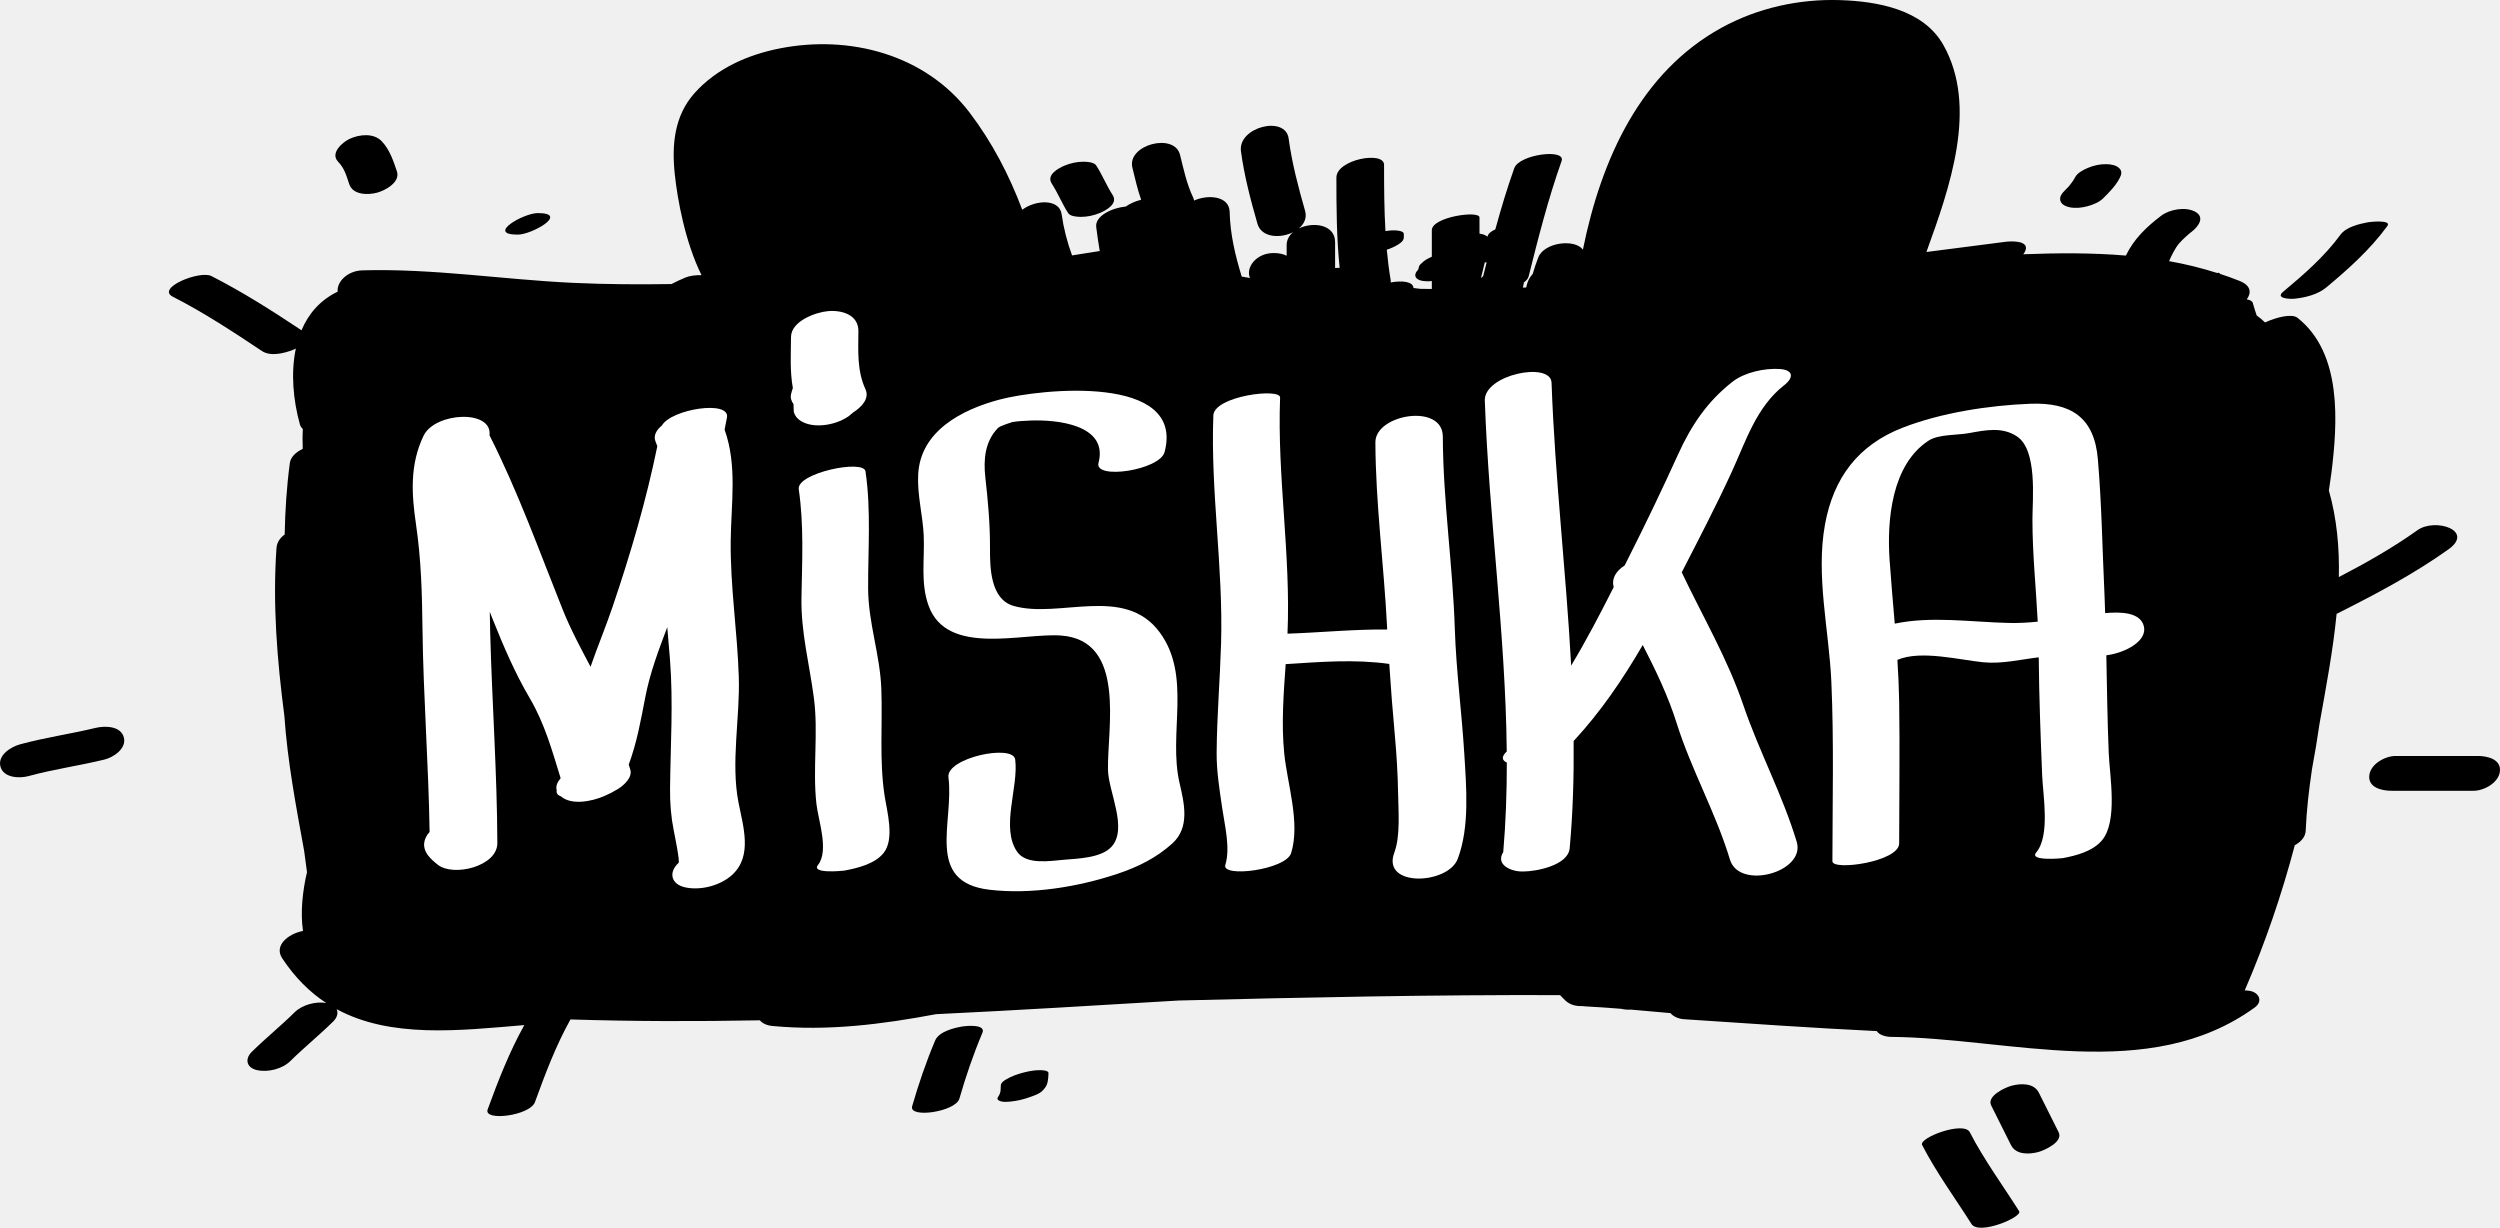
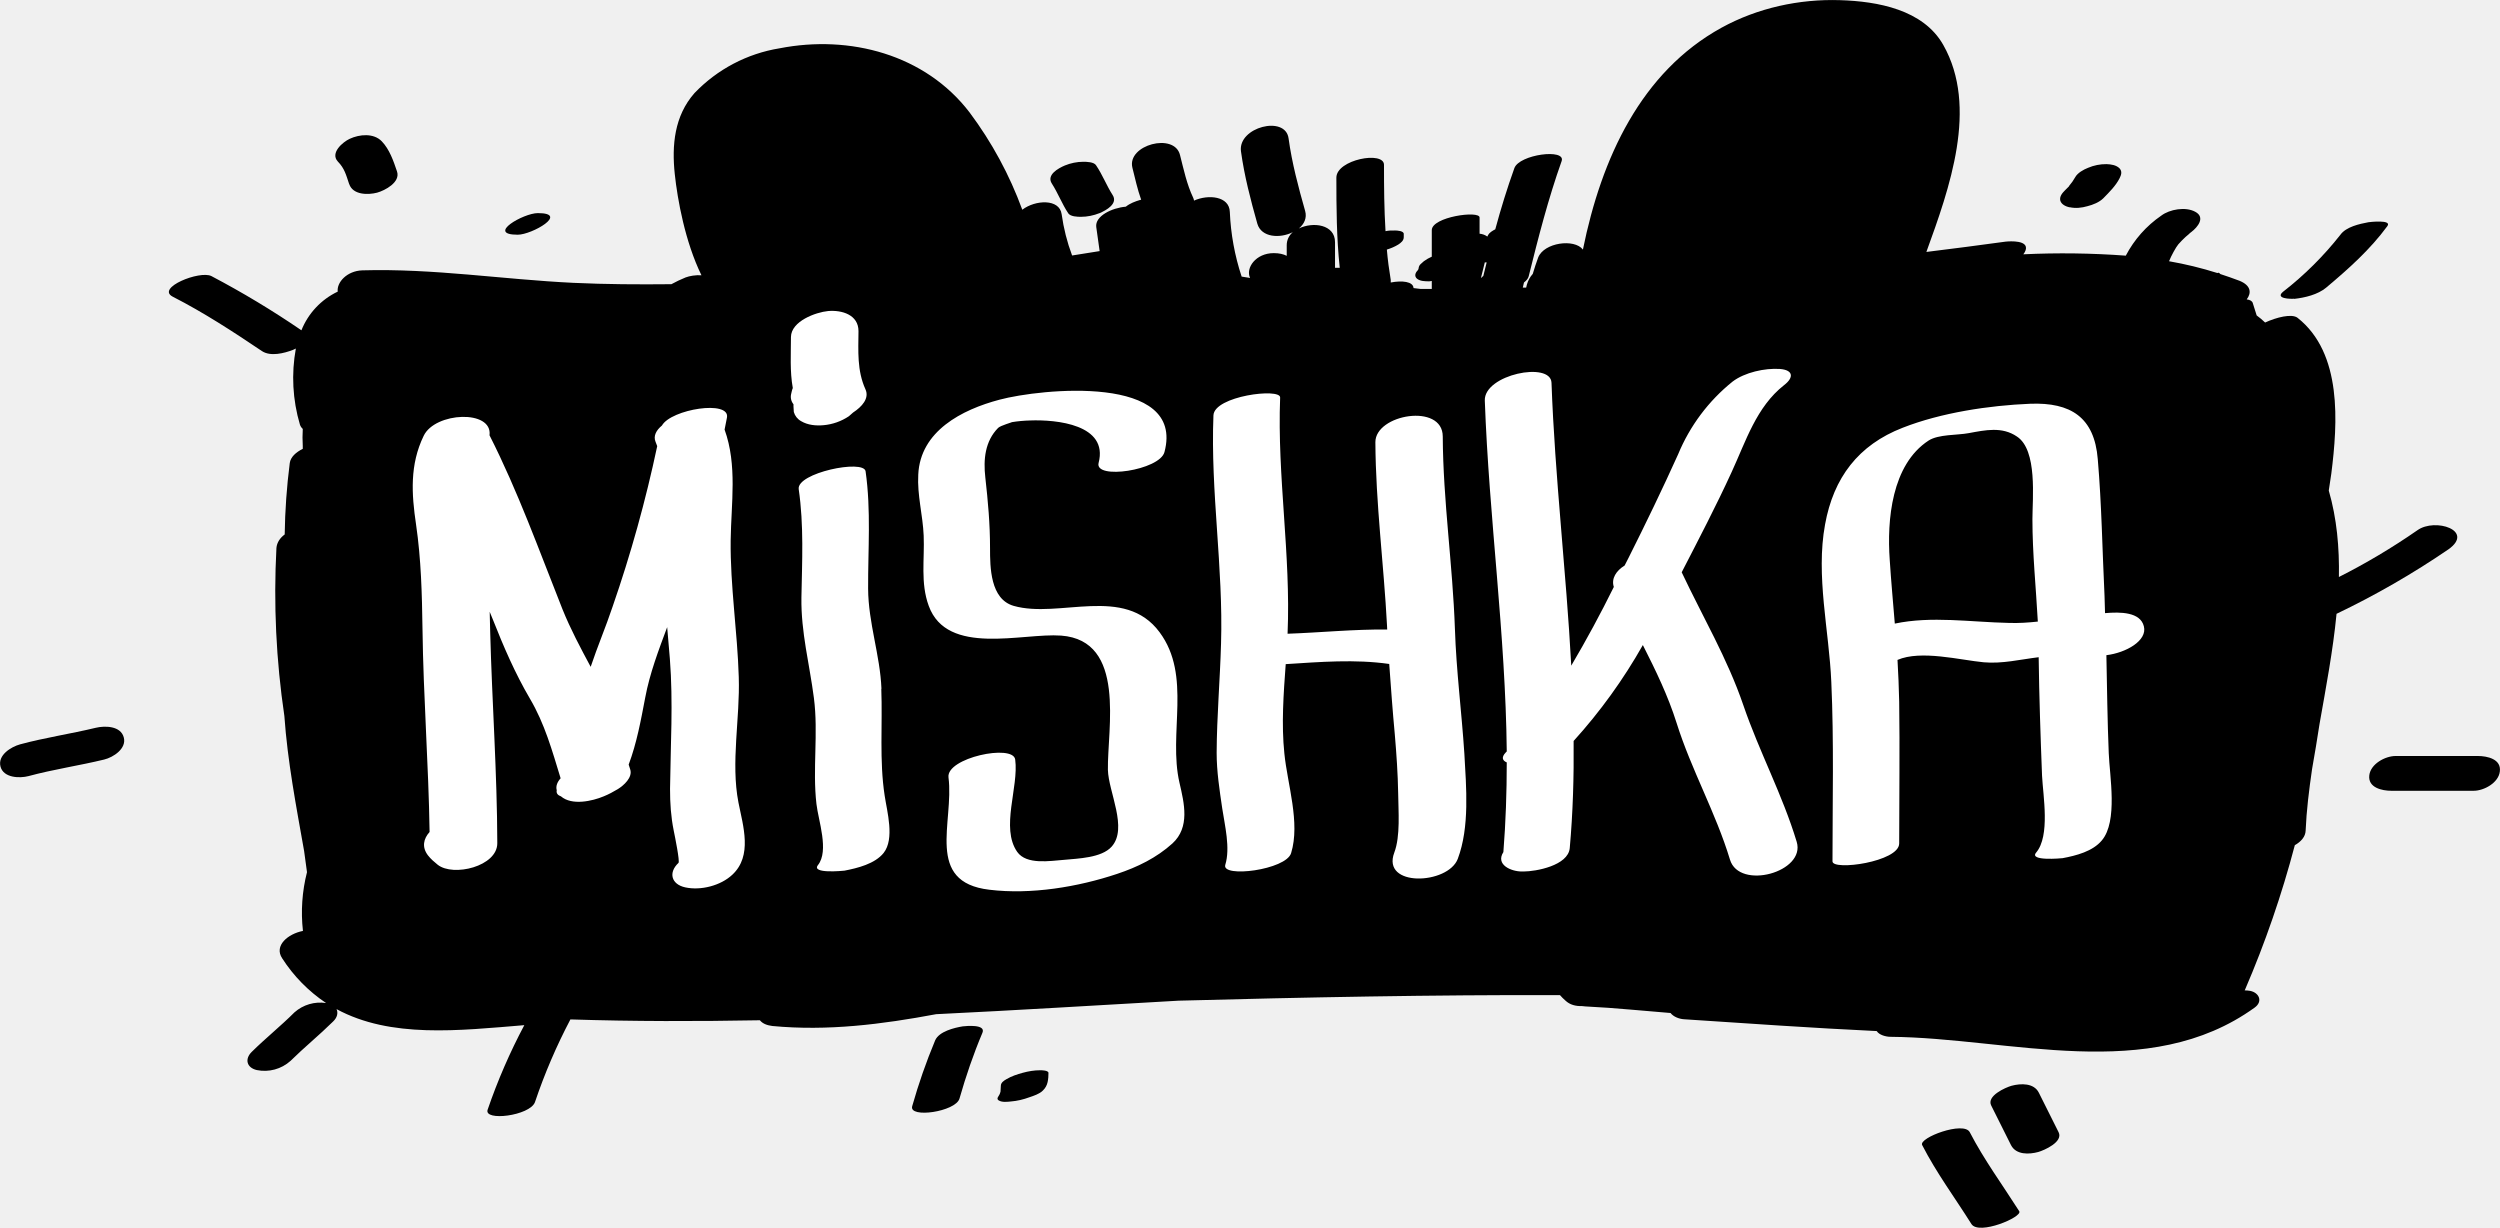
- <svg xmlns="http://www.w3.org/2000/svg" version="1.1" x="0px" y="0px" width="148.051px" height="72.707px" viewBox="0 0 148.051 72.707" enable-background="new 0 0 148.051 72.707" xml:space="preserve">
-   <g id="Layer_2">
-     <g>
-       <path d="M143.165,31.397c-1.481,1.055-3.053,1.942-4.657,2.777c0.037-1.747-0.119-3.465-0.591-5.127 c0.051-0.333,0.102-0.667,0.145-1.002c0.375-3.005,0.657-7.122-2.003-9.224c-0.335-0.265-1.249-0.035-1.922,0.274 c-0.157-0.151-0.322-0.289-0.496-0.415c-0.082-0.242-0.159-0.487-0.229-0.735c-0.035-0.12-0.168-0.188-0.36-0.215 c0.285-0.383,0.263-0.818-0.419-1.092c-0.378-0.152-0.759-0.287-1.143-0.413c-0.067-0.072-0.126-0.096-0.172-0.058 c-0.001,0.001-0.004,0.002-0.006,0.003c-0.938-0.3-1.893-0.533-2.859-0.705c0.138-0.331,0.396-0.813,0.552-1 c0.132-0.157,0.279-0.3,0.429-0.439c0.062-0.057,0.125-0.111,0.188-0.165c0.032-0.027,0.053-0.046,0.069-0.061 c0.02-0.014,0.046-0.034,0.084-0.062c0.38-0.288,0.846-0.865,0.221-1.202c-0.57-0.307-1.507-0.142-2.007,0.238 c-0.863,0.655-1.626,1.379-2.092,2.361c-2.01-0.169-4.05-0.155-6.079-0.078c0.062-0.076,0.112-0.158,0.141-0.25 c0.184-0.585-0.908-0.525-1.188-0.488c-1.562,0.205-3.125,0.407-4.688,0.604c1.367-3.773,3.083-8.578,1.001-12.264 c-1.19-2.106-3.906-2.579-6.098-2.652c-2.436-0.081-4.898,0.461-7.036,1.636c-4.762,2.618-7.11,7.71-8.21,13.138 c-0.497-0.657-2.301-0.425-2.645,0.468c-0.124,0.32-0.229,0.645-0.327,0.972c-0.16,0.174-0.282,0.386-0.345,0.637 c-0.015,0.056-0.027,0.111-0.041,0.167c-0.065,0.002-0.131,0.005-0.196,0.007c0.02-0.104,0.041-0.207,0.064-0.31 c0.146-0.109,0.247-0.232,0.28-0.366c0.574-2.296,1.156-4.588,1.948-6.82c0.269-0.756-2.511-0.399-2.804,0.426 c-0.424,1.193-0.786,2.403-1.12,3.622c-0.165,0.078-0.356,0.187-0.425,0.326c-0.017,0.034-0.031,0.07-0.047,0.104 c-0.107-0.093-0.271-0.151-0.466-0.178c0-0.319,0-0.639,0-0.959c0-0.432-2.823-0.034-2.823,0.757c0,0.522,0,1.046,0,1.568 c-0.167,0.072-0.327,0.158-0.472,0.266c-0.063,0.057-0.127,0.114-0.19,0.172c-0.073,0.071-0.113,0.152-0.12,0.245 c-0.007,0.026-0.013,0.053-0.023,0.078c-0.017,0.022-0.032,0.046-0.052,0.066c-0.126,0.128-0.184,0.335-0.027,0.467 c0.19,0.16,0.508,0.167,0.738,0.159c0.048-0.002,0.097-0.007,0.146-0.011c0,0.156,0,0.312,0,0.468 c-0.226-0.001-0.45-0.003-0.675-0.006l-0.411-0.051c-0.021-0.385-0.676-0.452-1.351-0.328c0.006-0.049,0.007-0.098-0.001-0.148 c-0.101-0.595-0.174-1.192-0.229-1.79c0.237-0.079,0.471-0.18,0.68-0.313c0.159-0.102,0.328-0.224,0.328-0.43 c0-0.064,0-0.13,0-0.194c0-0.18-0.412-0.204-0.499-0.208c-0.195-0.009-0.394,0.009-0.589,0.041 c-0.075-1.305-0.081-2.615-0.081-3.925c0-0.84-2.824-0.315-2.823,0.757c0,1.786,0.009,3.57,0.193,5.343 c-0.087-0.002-0.178,0.001-0.27,0.009c0-0.511,0-1.021,0-1.532c0-1.045-1.297-1.22-2.147-0.809 c0.313-0.262,0.489-0.622,0.37-1.039c-0.403-1.414-0.778-2.827-0.974-4.287c-0.188-1.394-3.017-0.677-2.824,0.756 c0.196,1.46,0.57,2.873,0.975,4.287c0.235,0.828,1.338,0.889,2.104,0.51c-0.227,0.196-0.373,0.452-0.373,0.76 c0,0.21,0,0.42,0,0.63c-0.189-0.098-0.439-0.16-0.77-0.16c-1.057,0-1.671,0.885-1.4,1.477c-0.164-0.027-0.327-0.054-0.491-0.083 c-0.382-1.248-0.686-2.514-0.714-3.83c-0.02-0.942-1.27-1.049-2.108-0.672c-0.008-0.056-0.022-0.111-0.049-0.168 c-0.385-0.804-0.567-1.674-0.78-2.533c-0.332-1.35-3.158-0.601-2.823,0.756c0.157,0.638,0.3,1.281,0.519,1.898 c-0.018,0.005-0.039,0.009-0.056,0.014c-0.3,0.081-0.601,0.205-0.854,0.387c-0.832,0.079-1.828,0.565-1.752,1.208 c0.058,0.478,0.131,0.953,0.209,1.427c-0.546,0.091-1.092,0.177-1.639,0.26c-0.289-0.787-0.499-1.601-0.618-2.443 c-0.131-0.924-1.555-0.854-2.332-0.26c-0.774-2.062-1.796-4.019-3.122-5.761c-2.621-3.439-7.097-4.613-11.242-3.794 c-1.9,0.376-3.735,1.184-5.043,2.646c-1.21,1.353-1.352,3.089-1.17,4.805c0.158,1.493,0.61,4.005,1.584,5.976 c-0.35-0.012-0.709,0.041-0.949,0.139c-0.283,0.117-0.561,0.248-0.833,0.388c-1.939,0.029-3.877,0.019-5.803-0.07 c-4.179-0.194-8.301-0.86-12.497-0.742c-0.923,0.026-1.534,0.719-1.465,1.262c-1.046,0.502-1.733,1.315-2.143,2.287 c-1.732-1.15-3.479-2.266-5.335-3.211c-0.689-0.351-3.3,0.707-2.285,1.224c1.84,0.938,3.561,2.072,5.278,3.216 c0.512,0.341,1.32,0.133,1.842-0.07c0.03-0.012,0.09-0.039,0.165-0.077c-0.306,1.44-0.157,3.067,0.241,4.493 c0.03,0.11,0.093,0.198,0.172,0.27c-0.021,0.338-0.023,0.677-0.007,1.015c-0.001,0.055-0.001,0.109-0.002,0.165 c-0.4,0.189-0.712,0.48-0.76,0.839c-0.188,1.411-0.278,2.82-0.305,4.229c-0.272,0.199-0.462,0.469-0.485,0.798 c-0.233,3.345,0.037,6.652,0.467,9.95c0.185,2.694,0.69,5.344,1.172,7.999c0.058,0.416,0.113,0.832,0.167,1.249 c-0.265,1.133-0.398,2.395-0.237,3.482c-0.881,0.171-1.729,0.866-1.233,1.617c0.765,1.158,1.644,2.018,2.606,2.649 c-0.633-0.103-1.42,0.11-1.871,0.555c-0.818,0.809-1.715,1.531-2.533,2.339c-0.429,0.424-0.314,0.935,0.289,1.078 c0.651,0.155,1.516-0.06,1.997-0.535c0.817-0.808,1.715-1.531,2.533-2.339c0.248-0.245,0.308-0.517,0.204-0.731 c3.21,1.735,7.235,1.27,11.114,0.943c-0.882,1.589-1.542,3.273-2.17,4.997c-0.262,0.719,2.507,0.373,2.801-0.436 c0.61-1.675,1.237-3.343,2.103-4.895c3.741,0.117,7.479,0.122,11.215,0.051c0.149,0.182,0.416,0.305,0.746,0.336 c3.27,0.311,6.489-0.096,9.688-0.699c4.789-0.229,9.577-0.525,14.366-0.809c7.527-0.186,15.056-0.346,22.587-0.32 c0.1,0.109,0.204,0.215,0.314,0.318c0.272,0.256,0.621,0.345,0.979,0.33c0.062,0.009,0.128,0.016,0.199,0.019 c0.714,0.036,1.428,0.087,2.141,0.145c0.156,0.04,0.341,0.059,0.559,0.046c0.002,0,0.004,0,0.005,0 c0.782,0.067,1.563,0.14,2.346,0.208c0.171,0.214,0.497,0.342,0.792,0.361c3.804,0.25,7.612,0.522,11.423,0.703 c0.14,0.229,0.536,0.34,0.82,0.343c7.067,0.06,15.278,2.804,21.558-1.736c0.501-0.362,0.273-0.877-0.264-0.984 c-0.108-0.021-0.217-0.031-0.326-0.034c0.008-0.016,0.018-0.03,0.023-0.045c1.195-2.769,2.174-5.633,2.945-8.552 c0.365-0.198,0.632-0.494,0.646-0.86c0.049-1.189,0.188-2.406,0.371-3.639c0.166-0.884,0.313-1.771,0.441-2.66 c0.387-2.169,0.806-4.367,1.018-6.541c2.28-1.147,4.538-2.335,6.622-3.819C146.562,31.417,144.213,30.651,143.165,31.397z M87.835,16.351c-0.049,0.039-0.094,0.079-0.134,0.123c0.073-0.312,0.149-0.623,0.228-0.934c0.036,0.001,0.073,0.001,0.111,0 C87.972,15.81,87.902,16.081,87.835,16.351z" />
-       <path d="M63.261,12.626c0.127,0.196,0.562,0.217,0.753,0.217c0.377,0.001,0.759-0.083,1.106-0.225 c0.404-0.166,1.101-0.559,0.77-1.07c-0.363-0.562-0.609-1.19-0.975-1.754c-0.127-0.196-0.562-0.217-0.754-0.217 c-0.376-0.001-0.758,0.083-1.105,0.226c-0.404,0.165-1.101,0.558-0.77,1.069C62.649,11.434,62.896,12.063,63.261,12.626z" />
-       <path d="M20.683,10.907c0.216,0.647,1.111,0.647,1.648,0.504c0.472-0.127,1.39-0.616,1.175-1.26 c-0.208-0.624-0.433-1.293-0.893-1.78c-0.479-0.507-1.324-0.417-1.902-0.151c-0.412,0.19-1.177,0.838-0.695,1.349 C20.398,9.974,20.494,10.341,20.683,10.907z" />
-       <path d="M30.66,13.895c0.843,0,3.073-1.276,1.186-1.276C31.003,12.619,28.772,13.895,30.66,13.895z" />
-       <path d="M122.562,12.274c0.346,0.072,0.717,0.032,1.055-0.059c0.321-0.086,0.7-0.234,0.941-0.477 c0.355-0.355,0.728-0.729,0.962-1.178c0.104-0.198,0.174-0.399-0.005-0.587c-0.188-0.197-0.507-0.245-0.763-0.251 c-0.376-0.01-0.761,0.074-1.106,0.22c-0.252,0.106-0.621,0.294-0.756,0.553c-0.098,0.186-0.218,0.353-0.351,0.513 c-0.008,0.009-0.016,0.018-0.023,0.027c-0.011,0.012-0.021,0.023-0.028,0.032c-0.064,0.067-0.13,0.133-0.195,0.199 c-0.158,0.158-0.346,0.365-0.279,0.614C122.077,12.121,122.347,12.229,122.562,12.274z" />
-       <path d="M135.861,17.692c0.631-0.061,1.395-0.246,1.894-0.662c1.319-1.102,2.603-2.248,3.623-3.642 c0.288-0.393-1.049-0.243-1.118-0.23c-0.534,0.099-1.316,0.276-1.661,0.746c-0.949,1.296-2.164,2.349-3.391,3.374 C134.71,17.693,135.649,17.712,135.861,17.692z" />
-       <path d="M146.74,44.769c-1.624,0-3.248,0-4.872,0c-0.616,0-1.475,0.468-1.556,1.139c-0.09,0.739,0.754,0.922,1.304,0.922 c1.624,0,3.248,0,4.871,0c0.617,0,1.475-0.468,1.557-1.139C148.134,44.952,147.29,44.769,146.74,44.769z" />
-       <path d="M57.021,60.784c-0.498,0.08-1.412,0.296-1.639,0.831c-0.538,1.272-0.981,2.571-1.364,3.897 c-0.211,0.733,2.571,0.333,2.798-0.451c0.383-1.327,0.825-2.625,1.363-3.897C58.401,60.637,57.213,60.752,57.021,60.784z" />
-       <path d="M61.602,63.375c-0.347-0.003-0.696,0.063-1.029,0.152c-0.333,0.089-0.67,0.207-0.968,0.383 c-0.141,0.084-0.338,0.2-0.338,0.39c-0.001,0.116-0.007,0.231-0.021,0.346c-0.025,0.103-0.06,0.2-0.125,0.286 c0.004-0.004,0.008-0.009,0.012-0.014c-0.064,0.082-0.108,0.179,0.018,0.253c0.196,0.114,0.502,0.083,0.712,0.062 c0.374-0.037,0.745-0.127,1.099-0.252c0.243-0.085,0.613-0.207,0.795-0.407c0.149-0.164,0.241-0.286,0.284-0.501 c0.035-0.177,0.05-0.349,0.05-0.529C62.09,63.378,61.669,63.376,61.602,63.375z" />
-       <path d="M116.652,67.051c-0.354-0.686-3.043,0.331-2.823,0.757c0.844,1.638,1.939,3.122,2.923,4.677 c0.436,0.689,3.04-0.414,2.823-0.757C118.593,70.174,117.496,68.689,116.652,67.051z" />
-       <path d="M120.744,64.713c-0.294-0.588-1.067-0.563-1.624-0.414c-0.35,0.094-1.485,0.598-1.199,1.17 c0.39,0.78,0.779,1.559,1.169,2.339c0.294,0.588,1.068,0.562,1.624,0.414c0.35-0.094,1.486-0.598,1.199-1.171 C121.523,66.272,121.134,65.493,120.744,64.713z" />
-       <path d="M5.668,43.105c-1.486,0.359-3.006,0.571-4.481,0.975c-0.537,0.146-1.342,0.641-1.16,1.318 c0.181,0.675,1.128,0.709,1.664,0.562c1.476-0.403,2.995-0.615,4.482-0.975c0.541-0.13,1.338-0.651,1.16-1.318 C7.148,42.982,6.209,42.975,5.668,43.105z" />
-     </g>
-   </g>
-   <g id="Layer_1">
-     <g>
-       <path fill="#FFFFFF" d="M43.752,40.106c-0.083-2.707-0.514-5.396-0.479-8.108c0.028-2.194,0.393-4.45-0.363-6.554 c0.047-0.239,0.097-0.477,0.141-0.717c0.195-1.055-3.3-0.497-3.849,0.468c-0.346,0.283-0.523,0.621-0.377,0.965 c0.037,0.087,0.069,0.175,0.102,0.263c-0.662,3.233-1.584,6.364-2.645,9.498c-0.406,1.199-0.896,2.37-1.31,3.565 c-0.587-1.114-1.181-2.214-1.658-3.408c-1.386-3.464-2.636-6.965-4.326-10.299c0.192-1.543-3.232-1.381-3.907,0.032 c-0.816,1.709-0.711,3.434-0.442,5.262c0.303,2.061,0.356,4.086,0.381,6.167c0.048,4.012,0.361,8.016,0.421,12.027 c-0.357,0.397-0.466,0.889-0.092,1.388c0.163,0.217,0.365,0.385,0.576,0.554c0.913,0.73,3.533,0.108,3.528-1.283 c-0.014-4.16-0.314-8.312-0.424-12.471c-0.011-0.407-0.018-0.814-0.024-1.222c0.058,0.146,0.115,0.293,0.173,0.438 c0.646,1.618,1.322,3.191,2.205,4.696c0.876,1.491,1.315,3.092,1.819,4.719c-0.19,0.219-0.305,0.467-0.234,0.715 c-0.04,0.181,0.071,0.294,0.253,0.363c0.645,0.552,1.858,0.277,2.532-0.007c0.29-0.122,0.566-0.263,0.834-0.427 c0.348-0.215,0.891-0.686,0.735-1.17c-0.03-0.093-0.059-0.187-0.088-0.281c0.475-1.281,0.716-2.612,0.975-3.965 c0.275-1.441,0.789-2.805,1.307-4.171c0.053,0.625,0.107,1.249,0.157,1.872c0.206,2.577,0.033,5.118,0.008,7.696 c-0.009,0.854,0.054,1.648,0.221,2.484c0.068,0.345,0.37,1.824,0.283,1.904c-0.617,0.57-0.438,1.268,0.389,1.45 c0.923,0.203,2.1-0.106,2.795-0.749c1.209-1.117,0.638-2.871,0.364-4.28C43.273,45.158,43.826,42.512,43.752,40.106z" />
-       <path fill="#FFFFFF" d="M52.192,40.788c-0.074-2.007-0.771-3.897-0.781-5.925c-0.011-2.327,0.183-4.635-0.156-6.949 c-0.107-0.732-4.093,0.101-3.953,1.059c0.312,2.129,0.199,4.268,0.161,6.412c-0.037,2.063,0.472,3.934,0.737,5.958 c0.271,2.073-0.085,4.195,0.15,6.271c0.11,0.971,0.758,2.770,0.09,3.612c-0.424,0.537,1.482,0.345,1.568,0.33 c0.775-0.143,1.809-0.395,2.324-1.048c0.659-0.835,0.198-2.448,0.054-3.387C52.066,45.041,52.271,42.885,52.192,40.788z" />
-       <path fill="#FFFFFF" d="M68.671,37.438c-2.081-2.809-5.943-0.787-8.64-1.554c-1.39-0.396-1.407-2.292-1.403-3.428 c0.004-1.439-0.115-2.757-0.276-4.184c-0.119-1.061-0.024-2.14,0.753-2.93c0.143-0.146,0.866-0.339,0.817-0.342 c0.356-0.062,0.683-0.077,1.077-0.094c1.562-0.067,4.654,0.234,4.056,2.506c-0.269,1.019,3.629,0.435,3.913-0.643 c1.224-4.64-7.352-3.749-9.774-3.106c-2.231,0.592-4.692,1.862-4.819,4.438c-0.062,1.23,0.274,2.401,0.328,3.62 c0.061,1.403-0.2,2.802,0.291,4.155c1.092,3.01,5.57,1.59,7.849,1.761c3.88,0.29,2.722,5.519,2.772,7.955 c0.027,1.3,1.192,3.461,0.213,4.549c-0.601,0.668-2,0.706-2.817,0.774c-0.821,0.069-2.221,0.315-2.770-0.465 c-1.002-1.431,0.093-3.834-0.121-5.474c-0.122-0.933-4.104-0.096-3.953,1.059c0.346,2.651-1.412,6.2,2.424,6.655 c2.464,0.293,5.238-0.162,7.568-0.936c1.207-0.4,2.328-0.951,3.272-1.81c1.045-0.949,0.701-2.369,0.421-3.579 C69.172,43.422,70.593,40.032,68.671,37.438z" />
-       <path fill="#FFFFFF" d="M86.155,37.248c-0.122-3.812-0.696-7.582-0.711-11.4c-0.009-1.989-4-1.317-3.993,0.346 c0.015,3.641,0.501,7.232,0.688,10.862c0.003,0.074,0.008,0.148,0.012,0.223c-1.967-0.018-3.934,0.179-5.905,0.248 c0.203-4.675-0.617-9.311-0.438-13.983c0.022-0.587-3.909-0.091-3.953,1.059c-0.172,4.516,0.593,8.997,0.457,13.514 c-0.064,2.155-0.247,4.303-0.262,6.46c-0.008,1.105,0.173,2.204,0.332,3.293c0.147,1.008,0.488,2.352,0.183,3.349 c-0.238,0.779,3.594,0.293,3.897-0.701c0.55-1.794-0.224-4.076-0.408-5.892c-0.177-1.74-0.04-3.53,0.084-5.296 c2.048-0.131,4.096-0.3,6.135-0.012c0.091,1.391,0.197,2.779,0.325,4.172c0.106,1.168,0.181,2.334,0.198,3.507 c0.016,1.028,0.143,2.519-0.223,3.492c-0.78,2.075,3.179,1.906,3.757,0.368c0.71-1.887,0.507-4.237,0.386-6.22 C86.565,42.169,86.235,39.717,86.155,37.248z" />
-       <path fill="#FFFFFF" d="M103.242,41.762c-0.948-2.783-2.395-5.224-3.649-7.868c1.01-1.967,2.036-3.935,2.959-5.942 c0.838-1.824,1.459-3.854,3.107-5.139c0.579-0.451,0.555-0.904-0.258-0.96c-0.883-0.061-2.083,0.194-2.795,0.749 c-1.498,1.168-2.448,2.587-3.229,4.307c-0.94,2.069-1.914,4.101-2.94,6.13c-0.074,0.149-0.15,0.298-0.226,0.448 c-0.494,0.318-0.792,0.769-0.645,1.277c-0.798,1.578-1.614,3.146-2.521,4.653c-0.302-5.584-0.963-11.162-1.161-16.751 c-0.045-1.281-4.007-0.484-3.953,1.059c0.246,6.93,1.23,13.845,1.299,20.775c-0.017,0.017-0.032,0.034-0.049,0.051 c-0.303,0.311-0.191,0.498,0.053,0.606c0.002,1.767-0.06,3.534-0.211,5.303c-0.477,0.752,0.467,1.149,1.094,1.149 c0.033,0,0.065,0,0.098,0c0.746,0,2.649-0.353,2.742-1.376c0.193-2.119,0.254-4.234,0.234-6.349 c1.605-1.731,2.916-3.663,4.093-5.687c0.766,1.494,1.495,3,2.007,4.625c0.868,2.766,2.32,5.308,3.159,8.087 c0.55,1.822,4.497,0.745,3.952-1.059C105.563,47.072,104.177,44.505,103.242,41.762z" />
-       <path fill="#FFFFFF" d="M126.96,37.085c-0.212-0.84-1.385-0.857-2.292-0.777c-0.013-0.338-0.021-0.677-0.036-1.016 c-0.127-2.686-0.168-5.428-0.396-8.105c-0.211-2.479-1.599-3.368-4.008-3.276c-2.438,0.093-5.277,0.532-7.55,1.416 c-2.632,1.023-4.096,2.961-4.601,5.733c-0.555,3.041,0.242,6.275,0.377,9.331c0.155,3.535,0.066,7.078,0.062,10.614 c0,0.579,3.952,0.031,3.953-1.059c0.003-2.801,0.043-5.602,0-8.402c-0.014-0.826-0.052-1.647-0.104-2.466 c1.382-0.599,3.721,0.013,5.097,0.143c1.117,0.105,2.188-0.167,3.273-0.294c0.021,2.333,0.108,4.678,0.204,7.008 c0.049,1.194,0.481,3.563-0.356,4.552c-0.44,0.521,1.493,0.347,1.568,0.333c0.801-0.147,1.777-0.404,2.324-1.05 c0.958-1.13,0.46-3.824,0.405-5.173c-0.079-1.928-0.103-3.859-0.143-5.789C125.903,38.656,127.177,37.943,126.96,37.085z M112.208,36.933c-0.104-1.257-0.219-2.513-0.306-3.777c-0.161-2.352,0.118-5.634,2.31-7.062c0.587-0.383,1.691-0.317,2.377-0.442 c0.979-0.177,1.974-0.393,2.855,0.192c1.221,0.81,0.92,3.69,0.918,4.913c-0.002,2.024,0.21,4.038,0.313,6.058 c-0.558,0.056-1.122,0.09-1.698,0.077C116.67,36.837,114.393,36.474,112.208,36.933z" />
-       <path fill="#FFFFFF" d="M48.771,25.176c0.526-0.051,1.055-0.229,1.49-0.529c0.087-0.073,0.173-0.146,0.26-0.219 c0.524-0.338,0.979-0.834,0.734-1.373c-0.509-1.115-0.428-2.251-0.42-3.445c0.007-0.966-0.972-1.257-1.797-1.185 c-0.729,0.064-2.188,0.586-2.194,1.534c-0.007,1.002-0.072,2.034,0.11,3.02c-0.049,0.113-0.075,0.241-0.105,0.358 c-0.056,0.214,0.016,0.424,0.144,0.595c0,0.045,0.002,0.09,0.002,0.135c0.005,0.113,0.011,0.226,0.015,0.338 c0.074,0.235,0.218,0.413,0.433,0.535C47.833,25.176,48.327,25.219,48.771,25.176z" />
+ <svg xmlns="http://www.w3.org/2000/svg" width="148.05" height="72.71">
+   <path d="M143.16 31.4a38.94 38.94 0 01-4.65 2.77c.03-1.74-.12-3.46-.6-5.12l.15-1c.38-3.01.66-7.13-2-9.23-.34-.26-1.25-.03-1.92.28a4.64 4.64 0 00-.5-.42l-.23-.73c-.03-.12-.17-.2-.36-.22.29-.38.26-.82-.42-1.1-.38-.14-.76-.28-1.14-.4-.07-.08-.13-.1-.17-.06-.95-.3-1.9-.53-2.87-.7.14-.34.4-.82.55-1 .14-.16.28-.3.43-.44l.2-.17.06-.06.08-.06c.38-.29.85-.87.23-1.2-.57-.31-1.51-.15-2.01.23a6.55 6.55 0 00-2.1 2.37 50.08 50.08 0 00-6.07-.08.76.76 0 00.14-.25c.18-.59-.9-.53-1.19-.5-1.56.21-3.12.42-4.69.61 1.37-3.77 3.09-8.57 1-12.26-1.19-2.1-3.9-2.58-6.1-2.65-2.43-.08-4.9.46-7.03 1.63-4.76 2.62-7.11 7.71-8.21 13.14-.5-.66-2.3-.42-2.65.47-.12.32-.22.64-.32.97-.16.18-.28.39-.35.64l-.04.17h-.2l.07-.3c.15-.12.25-.24.28-.37.57-2.3 1.16-4.6 1.95-6.82.27-.76-2.51-.4-2.8.42-.43 1.2-.8 2.4-1.13 3.62-.16.08-.35.2-.42.33l-.05.1a.9.9 0 00-.46-.17v-.96c0-.43-2.83-.04-2.83.75v1.57c-.16.07-.32.16-.47.27l-.19.17a.37.37 0 00-.12.25l-.02.07-.05.07c-.13.13-.19.33-.03.47.19.16.5.16.74.16l.14-.02v.47h-.67l-.41-.05c-.02-.39-.68-.46-1.35-.33v-.15c-.1-.6-.18-1.2-.23-1.8.23-.07.47-.17.68-.3.15-.1.32-.23.32-.43v-.2c0-.18-.4-.2-.5-.2-.19-.01-.39 0-.58.04-.08-1.31-.09-2.62-.09-3.93 0-.84-2.82-.31-2.82.76 0 1.78.01 3.57.2 5.34h-.28v-1.52c0-1.05-1.3-1.22-2.14-.81.31-.26.49-.62.37-1.04-.4-1.41-.78-2.83-.98-4.29-.18-1.4-3.01-.67-2.82.76.2 1.46.57 2.87.97 4.29.24.82 1.34.88 2.1.5a1 1 0 00-.36.77v.63c-.2-.1-.44-.16-.77-.16-1.06 0-1.68.88-1.4 1.47l-.5-.08a14.1 14.1 0 01-.7-3.83c-.03-.94-1.28-1.05-2.12-.67a.57.57 0 00-.05-.17c-.38-.8-.56-1.67-.78-2.53-.33-1.35-3.15-.6-2.82.75.16.64.3 1.28.52 1.9l-.06.01c-.3.09-.6.2-.85.4-.83.07-1.83.56-1.75 1.2l.2 1.43-1.63.26c-.3-.8-.5-1.6-.62-2.45-.13-.92-1.56-.85-2.33-.26a22.56 22.56 0 00-3.12-5.76c-2.63-3.44-7.1-4.61-11.25-3.8a8.97 8.97 0 00-5.04 2.65c-1.2 1.36-1.35 3.1-1.17 4.8.16 1.5.61 4.01 1.58 5.99-.35-.02-.7.04-.94.13-.29.12-.57.25-.84.4-1.94.02-3.87.01-5.8-.08-4.18-.2-8.3-.86-12.5-.74-.92.03-1.53.72-1.46 1.26a4.31 4.31 0 00-2.15 2.29 53.99 53.99 0 00-5.33-3.21c-.69-.35-3.3.7-2.29 1.22 1.84.94 3.57 2.07 5.28 3.22.51.34 1.32.13 1.84-.07l.17-.08a9.72 9.72 0 00.24 4.5c.03.1.1.2.17.26-.02.34-.02.68 0 1.02v.16c-.4.2-.72.48-.77.84a37.38 37.38 0 00-.3 4.23c-.27.2-.46.47-.49.8a49.9 49.9 0 00.47 9.95c.19 2.7.7 5.34 1.17 8l.17 1.25a9.7 9.7 0 00-.24 3.48c-.88.17-1.73.87-1.23 1.62a9.1 9.1 0 002.6 2.65 2.3 2.3 0 00-1.87.55c-.81.81-1.71 1.53-2.53 2.34-.43.42-.31.94.3 1.08a2.3 2.3 0 001.99-.54c.81-.8 1.71-1.53 2.53-2.34.25-.24.3-.51.2-.73 3.21 1.74 7.24 1.27 11.12.95a34.55 34.55 0 00-2.17 5c-.26.71 2.5.37 2.8-.44a33.4 33.4 0 012.1-4.9c3.74.12 7.48.12 11.22.05.15.19.41.3.74.34 3.27.31 6.5-.1 9.7-.7 4.78-.23 9.57-.53 14.36-.8 7.52-.2 15.05-.35 22.58-.33.1.11.2.22.32.32.27.26.62.34.98.33l.2.02a69.72 69.72 0 012.7.19l2.35.2c.17.22.5.35.79.37 3.8.25 7.61.52 11.42.7.14.23.54.34.82.34 7.07.06 15.28 2.8 21.56-1.73.5-.36.27-.88-.26-.99a2 2 0 00-.33-.03l.02-.04a60.72 60.72 0 002.95-8.56c.36-.2.63-.5.64-.86.05-1.19.2-2.4.38-3.64.16-.88.3-1.77.44-2.66.38-2.16.8-4.36 1.01-6.54a50.04 50.04 0 006.63-3.82c1.56-1.11-.79-1.88-1.84-1.13zM87.83 16.35l-.13.12.23-.93h.11l-.2.81z" />
+   <path d="M63.26 12.63c.13.2.56.21.75.21.38 0 .76-.08 1.11-.22.4-.17 1.1-.56.77-1.07-.36-.56-.6-1.2-.98-1.76-.12-.2-.56-.21-.75-.21-.38 0-.76.08-1.1.22-.4.17-1.1.56-.77 1.07.36.56.6 1.2.97 1.76zM20.68 10.9c.22.65 1.11.65 1.65.51.47-.13 1.4-.62 1.18-1.26-.21-.62-.44-1.3-.9-1.78-.48-.5-1.32-.42-1.9-.15-.41.19-1.18.84-.7 1.35.39.4.48.77.67 1.34zM30.66 13.9c.84 0 3.07-1.28 1.19-1.28-.85 0-3.08 1.28-1.19 1.28zM122.56 12.27c.35.08.72.04 1.06-.06.32-.08.7-.23.94-.47.35-.36.73-.73.96-1.18.1-.2.17-.4 0-.59-.2-.2-.51-.24-.77-.25a2.7 2.7 0 00-1.1.22c-.26.1-.62.3-.76.56-.1.18-.22.35-.35.5l-.02.04a.58.58 0 00-.03.03l-.2.2c-.15.15-.34.36-.28.61.07.24.34.35.55.4zM135.86 17.7c.63-.07 1.4-.25 1.9-.67 1.31-1.1 2.6-2.25 3.62-3.64.29-.4-1.05-.24-1.12-.23-.53.1-1.32.27-1.66.74a19.72 19.72 0 01-3.4 3.38c-.49.41.45.43.66.41zM146.74 44.77h-4.87c-.62 0-1.48.47-1.56 1.14-.09.74.76.92 1.3.92h4.88c.61 0 1.47-.47 1.55-1.14.1-.74-.75-.92-1.3-.92zM57.02 60.78c-.5.08-1.41.3-1.64.83a34.65 34.65 0 00-1.36 3.9c-.21.73 2.57.33 2.8-.45.38-1.33.82-2.62 1.36-3.9.22-.52-.97-.4-1.16-.38zM61.6 63.38c-.35 0-.7.06-1.03.15-.33.09-.67.2-.97.38-.14.08-.33.2-.33.39l-.02.35a.76.76 0 01-.12.27c-.06.08-.1.18.02.25.2.12.5.08.71.06.38-.03.75-.12 1.1-.25.24-.08.61-.2.8-.4a.96.96 0 00.28-.5c.04-.18.05-.36.05-.54 0-.16-.42-.16-.49-.16zM116.65 67.05c-.35-.68-3.04.33-2.82.76.84 1.64 1.94 3.12 2.92 4.68.44.68 3.04-.42 2.83-.76-.99-1.56-2.08-3.04-2.93-4.68zM120.74 64.71c-.29-.58-1.06-.56-1.62-.41-.35.1-1.49.6-1.2 1.17l1.17 2.34c.3.59 1.07.56 1.62.41.35-.1 1.49-.6 1.2-1.17l-1.17-2.34zM5.67 43.1c-1.49.36-3 .58-4.48.98-.54.15-1.34.64-1.16 1.32.18.67 1.13.7 1.66.56 1.48-.4 3-.62 4.48-.98.54-.13 1.34-.65 1.16-1.31-.18-.69-1.12-.7-1.66-.57z" />
+   <g>
+     <g fill="#FFF">
+       <path d="M43.75 40.1c-.08-2.7-.51-5.39-.48-8.1.03-2.2.4-4.45-.36-6.56l.14-.71c.2-1.06-3.3-.5-3.85.47-.34.28-.52.62-.38.96l.1.26a78.93 78.93 0 01-2.64 9.5c-.4 1.2-.9 2.37-1.3 3.57-.6-1.12-1.19-2.22-1.67-3.41-1.38-3.47-2.63-6.97-4.32-10.3.19-1.54-3.23-1.38-3.9.03-.83 1.71-.72 3.44-.45 5.26.3 2.06.35 4.09.38 6.17.05 4.01.36 8.02.42 12.03-.36.4-.47.89-.1 1.38.17.22.37.39.58.56.92.73 3.54.1 3.53-1.28-.01-4.16-.31-8.32-.42-12.47L29 36.23l.18.44c.64 1.62 1.32 3.2 2.2 4.7.88 1.49 1.32 3.09 1.82 4.72-.19.21-.3.46-.23.71-.04.18.07.3.25.36.65.56 1.86.28 2.53 0 .3-.12.57-.27.84-.43.34-.21.89-.69.73-1.17l-.09-.28c.48-1.28.72-2.61.98-3.97.27-1.44.79-2.8 1.3-4.17l.16 1.88c.2 2.57.04 5.11.01 7.7 0 .85.05 1.64.22 2.48.07.34.37 1.82.28 1.9-.61.57-.43 1.27.4 1.45.92.2 2.1-.1 2.79-.75 1.2-1.12.64-2.87.36-4.28-.46-2.36.1-5 .02-7.41zM52.2 40.79c-.08-2-.78-3.9-.79-5.93-.01-2.32.18-4.63-.15-6.95-.11-.73-4.1.1-3.96 1.06.31 2.13.2 4.27.16 6.42-.03 2.06.48 3.93.74 5.95.27 2.08-.09 4.2.15 6.27.11.98.76 2.77.09 3.62-.42.53 1.48.34 1.57.33.77-.15 1.8-.4 2.32-1.05.66-.84.2-2.45.06-3.39-.32-2.08-.12-4.23-.2-6.33zM68.67 37.44c-2.08-2.81-5.94-.79-8.64-1.56-1.39-.4-1.4-2.29-1.4-3.42 0-1.44-.12-2.76-.28-4.19-.12-1.06-.02-2.14.76-2.93.14-.14.86-.34.81-.34a8.1 8.1 0 011.08-.1c1.56-.06 4.65.24 4.06 2.51-.27 1.02 3.62.44 3.9-.64 1.23-4.64-7.34-3.75-9.77-3.1-2.23.59-4.69 1.86-4.81 4.43-.07 1.23.27 2.4.32 3.62.06 1.4-.2 2.8.3 4.16 1.09 3 5.56 1.59 7.84 1.76 3.88.29 2.73 5.52 2.77 7.95.03 1.3 1.2 3.46.22 4.55-.6.67-2 .7-2.82.78-.82.06-2.22.31-2.77-.47-1-1.43.1-3.83-.12-5.47-.12-.94-4.1-.1-3.95 1.06.34 2.65-1.42 6.2 2.42 6.65 2.46.3 5.24-.16 7.57-.94 1.2-.4 2.33-.95 3.27-1.8 1.05-.96.7-2.38.42-3.59-.68-2.94.74-6.33-1.18-8.92zM86.16 37.25c-.13-3.81-.7-7.58-.72-11.4 0-2-4-1.32-3.99.34.02 3.64.5 7.24.69 10.87l.01.22c-1.97-.02-3.93.18-5.9.25.2-4.68-.62-9.31-.44-13.99.02-.58-3.91-.09-3.95 1.06-.18 4.52.59 9 .45 13.52-.06 2.15-.25 4.3-.26 6.46 0 1.1.17 2.2.33 3.29.15 1 .49 2.35.18 3.35-.23.78 3.6.3 3.9-.7.55-1.8-.22-4.08-.4-5.9-.18-1.73-.05-3.52.08-5.29 2.05-.13 4.1-.3 6.13-.01.1 1.39.2 2.78.33 4.17.1 1.17.18 2.33.2 3.5.01 1.03.14 2.53-.23 3.5-.78 2.07 3.18 1.9 3.76.37.71-1.89.5-4.24.39-6.22-.16-2.47-.48-4.92-.56-7.4zM103.24 41.76c-.95-2.78-2.4-5.22-3.65-7.87 1.01-1.96 2.04-3.93 2.96-5.94.84-1.82 1.46-3.85 3.1-5.14.59-.45.56-.9-.25-.96-.88-.06-2.08.2-2.8.75a10.84 10.84 0 00-3.22 4.3c-.94 2.08-1.92 4.11-2.94 6.14l-.23.45c-.5.31-.8.77-.64 1.27a72.02 72.02 0 01-2.52 4.66c-.3-5.59-.97-11.17-1.17-16.75-.04-1.29-4-.49-3.95 1.05.25 6.94 1.23 13.85 1.3 20.78l-.05.05c-.3.31-.19.5.05.6 0 1.77-.06 3.54-.2 5.31-.48.75.46 1.15 1.09 1.15h.1c.74 0 2.64-.35 2.74-1.38.19-2.12.25-4.23.23-6.35a31.66 31.66 0 004.1-5.68c.76 1.5 1.49 3 2 4.62.87 2.77 2.32 5.31 3.16 8.09.55 1.82 4.5.74 3.95-1.06-.84-2.78-2.22-5.34-3.16-8.09zM126.96 37.09c-.21-.85-1.39-.86-2.3-.78l-.03-1.02c-.13-2.68-.17-5.43-.4-8.1-.2-2.48-1.6-3.37-4-3.28-2.44.1-5.28.53-7.55 1.42-2.63 1.02-4.1 2.96-4.6 5.73-.56 3.04.24 6.28.37 9.33.16 3.54.07 7.08.07 10.62 0 .57 3.95.03 3.95-1.06 0-2.8.04-5.6 0-8.4-.02-.83-.05-1.65-.1-2.47 1.38-.6 3.72.01 5.1.14 1.1.1 2.18-.17 3.26-.3.03 2.34.11 4.69.2 7.02.06 1.19.49 3.56-.35 4.55-.44.52 1.5.34 1.57.33.8-.15 1.78-.4 2.32-1.05.96-1.13.46-3.82.41-5.17-.08-1.93-.1-3.86-.14-5.8 1.16-.14 2.44-.86 2.22-1.71zm-14.75-.16c-.1-1.25-.22-2.51-.3-3.77-.17-2.36.11-5.64 2.3-7.07.59-.38 1.7-.31 2.38-.44.98-.18 1.97-.4 2.85.2 1.23.8.92 3.68.92 4.9 0 2.03.21 4.04.32 6.06-.56.06-1.13.1-1.7.08-2.31-.05-4.59-.42-6.77.04zM48.77 25.18a3.2 3.2 0 001.5-.53l.25-.22c.52-.34.98-.84.73-1.38-.5-1.11-.42-2.25-.41-3.44 0-.97-.98-1.26-1.8-1.19-.73.07-2.19.6-2.2 1.54 0 1-.07 2.03.11 3.02-.05.11-.07.24-.1.36a.7.7 0 00.14.6v.13l.02.33a.9.9 0 00.43.54c.4.24.89.28 1.33.24z" />
    </g>
  </g>
</svg>
